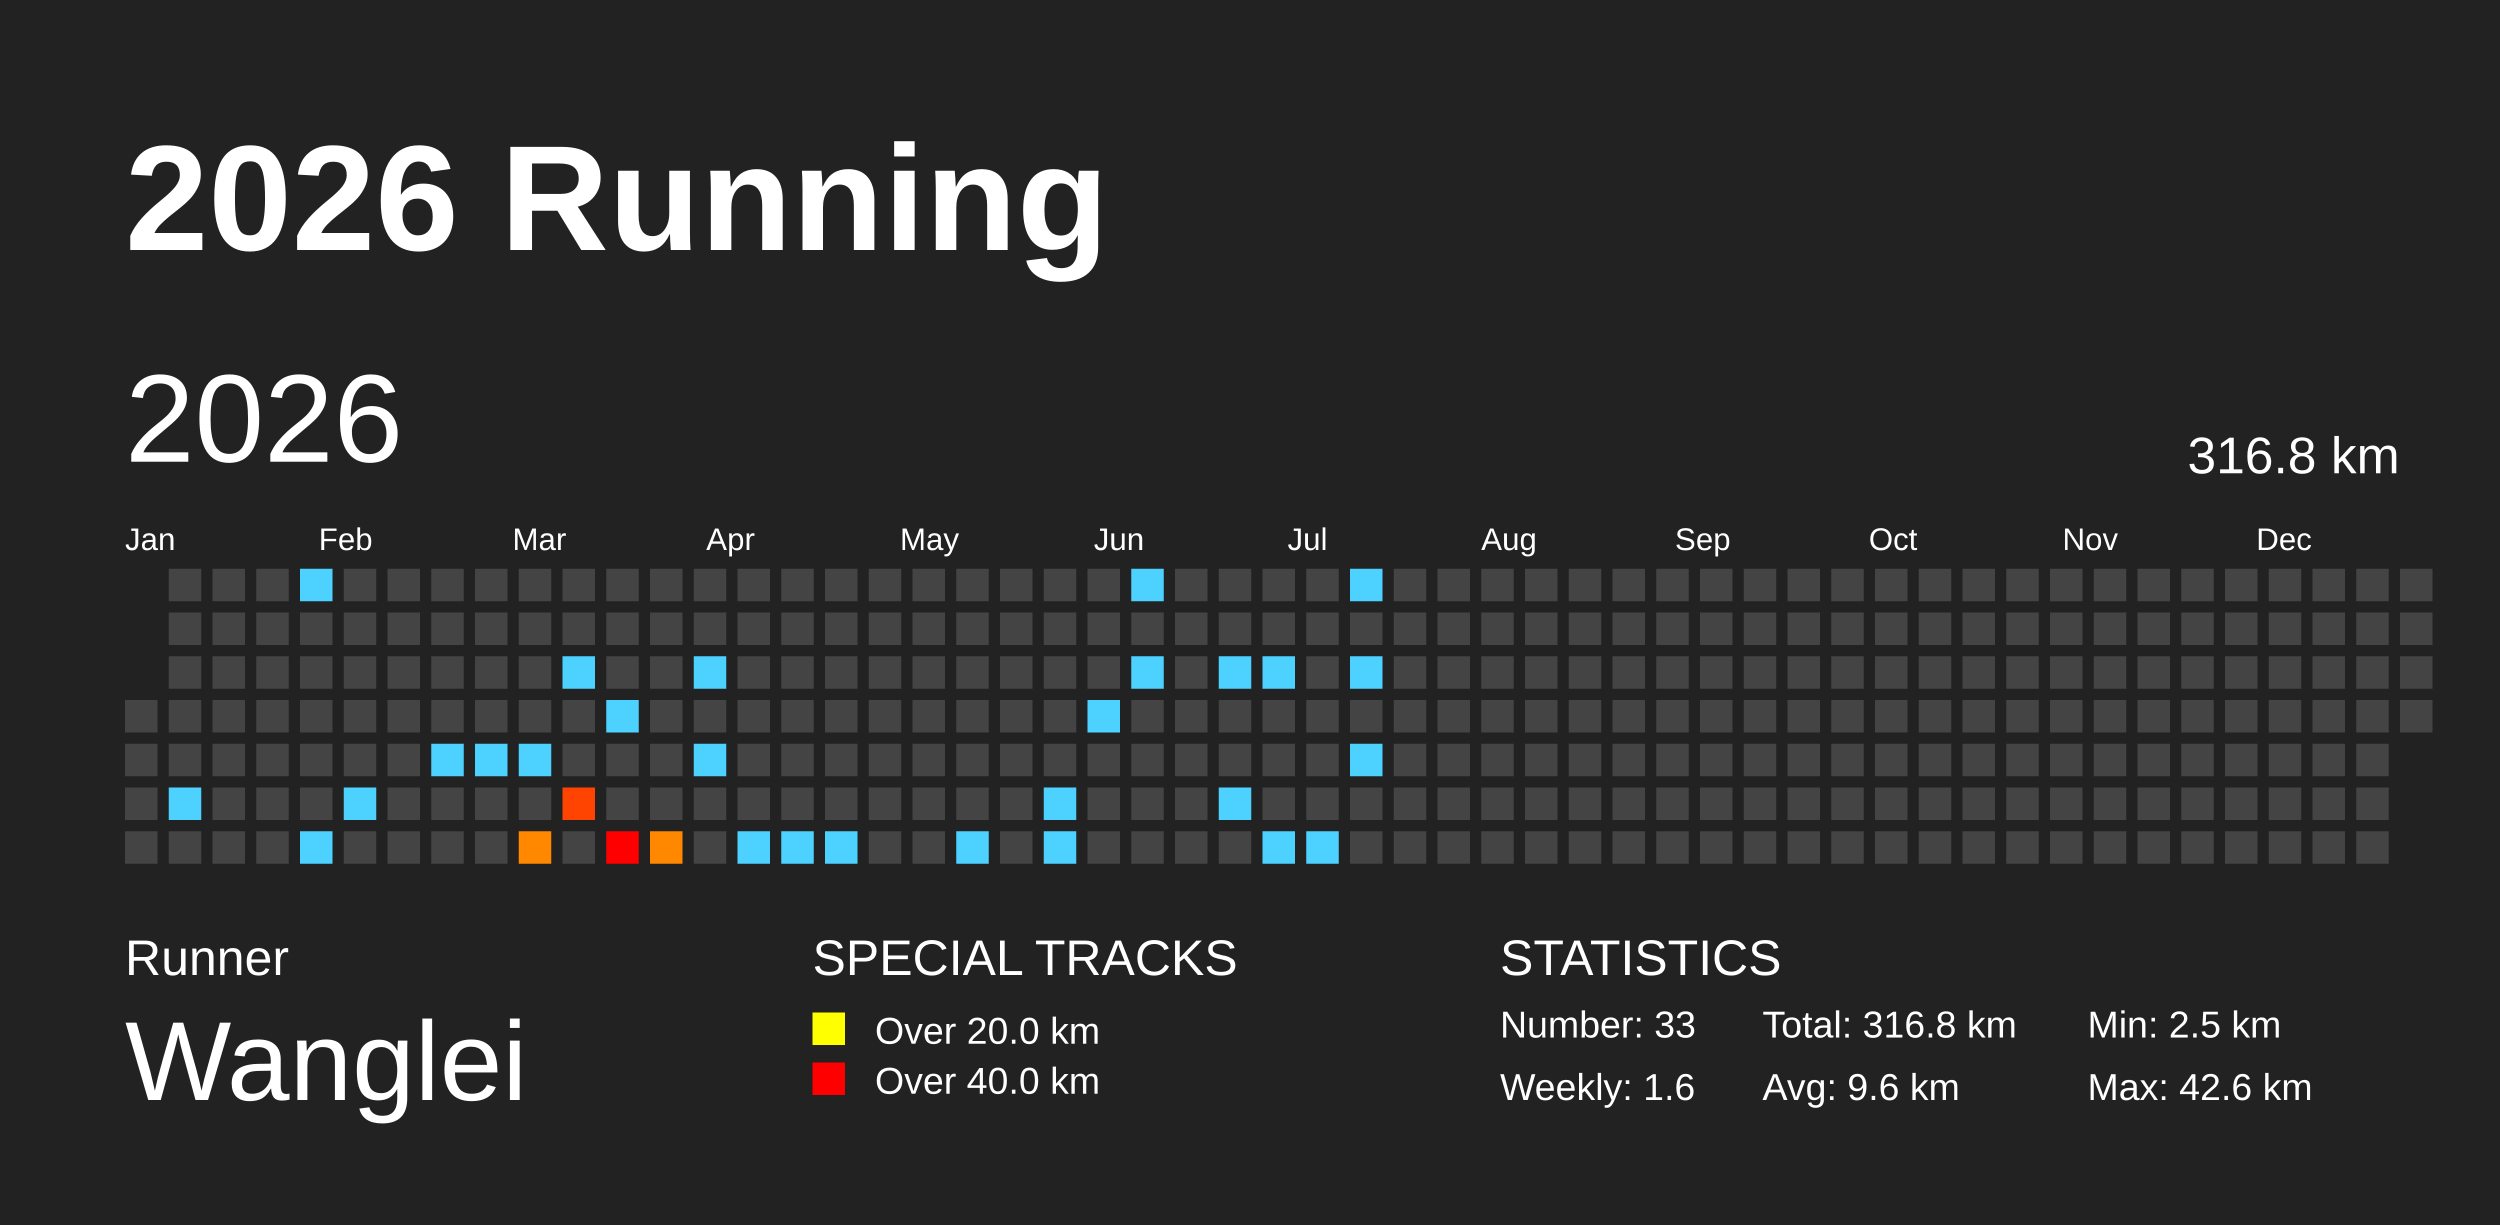
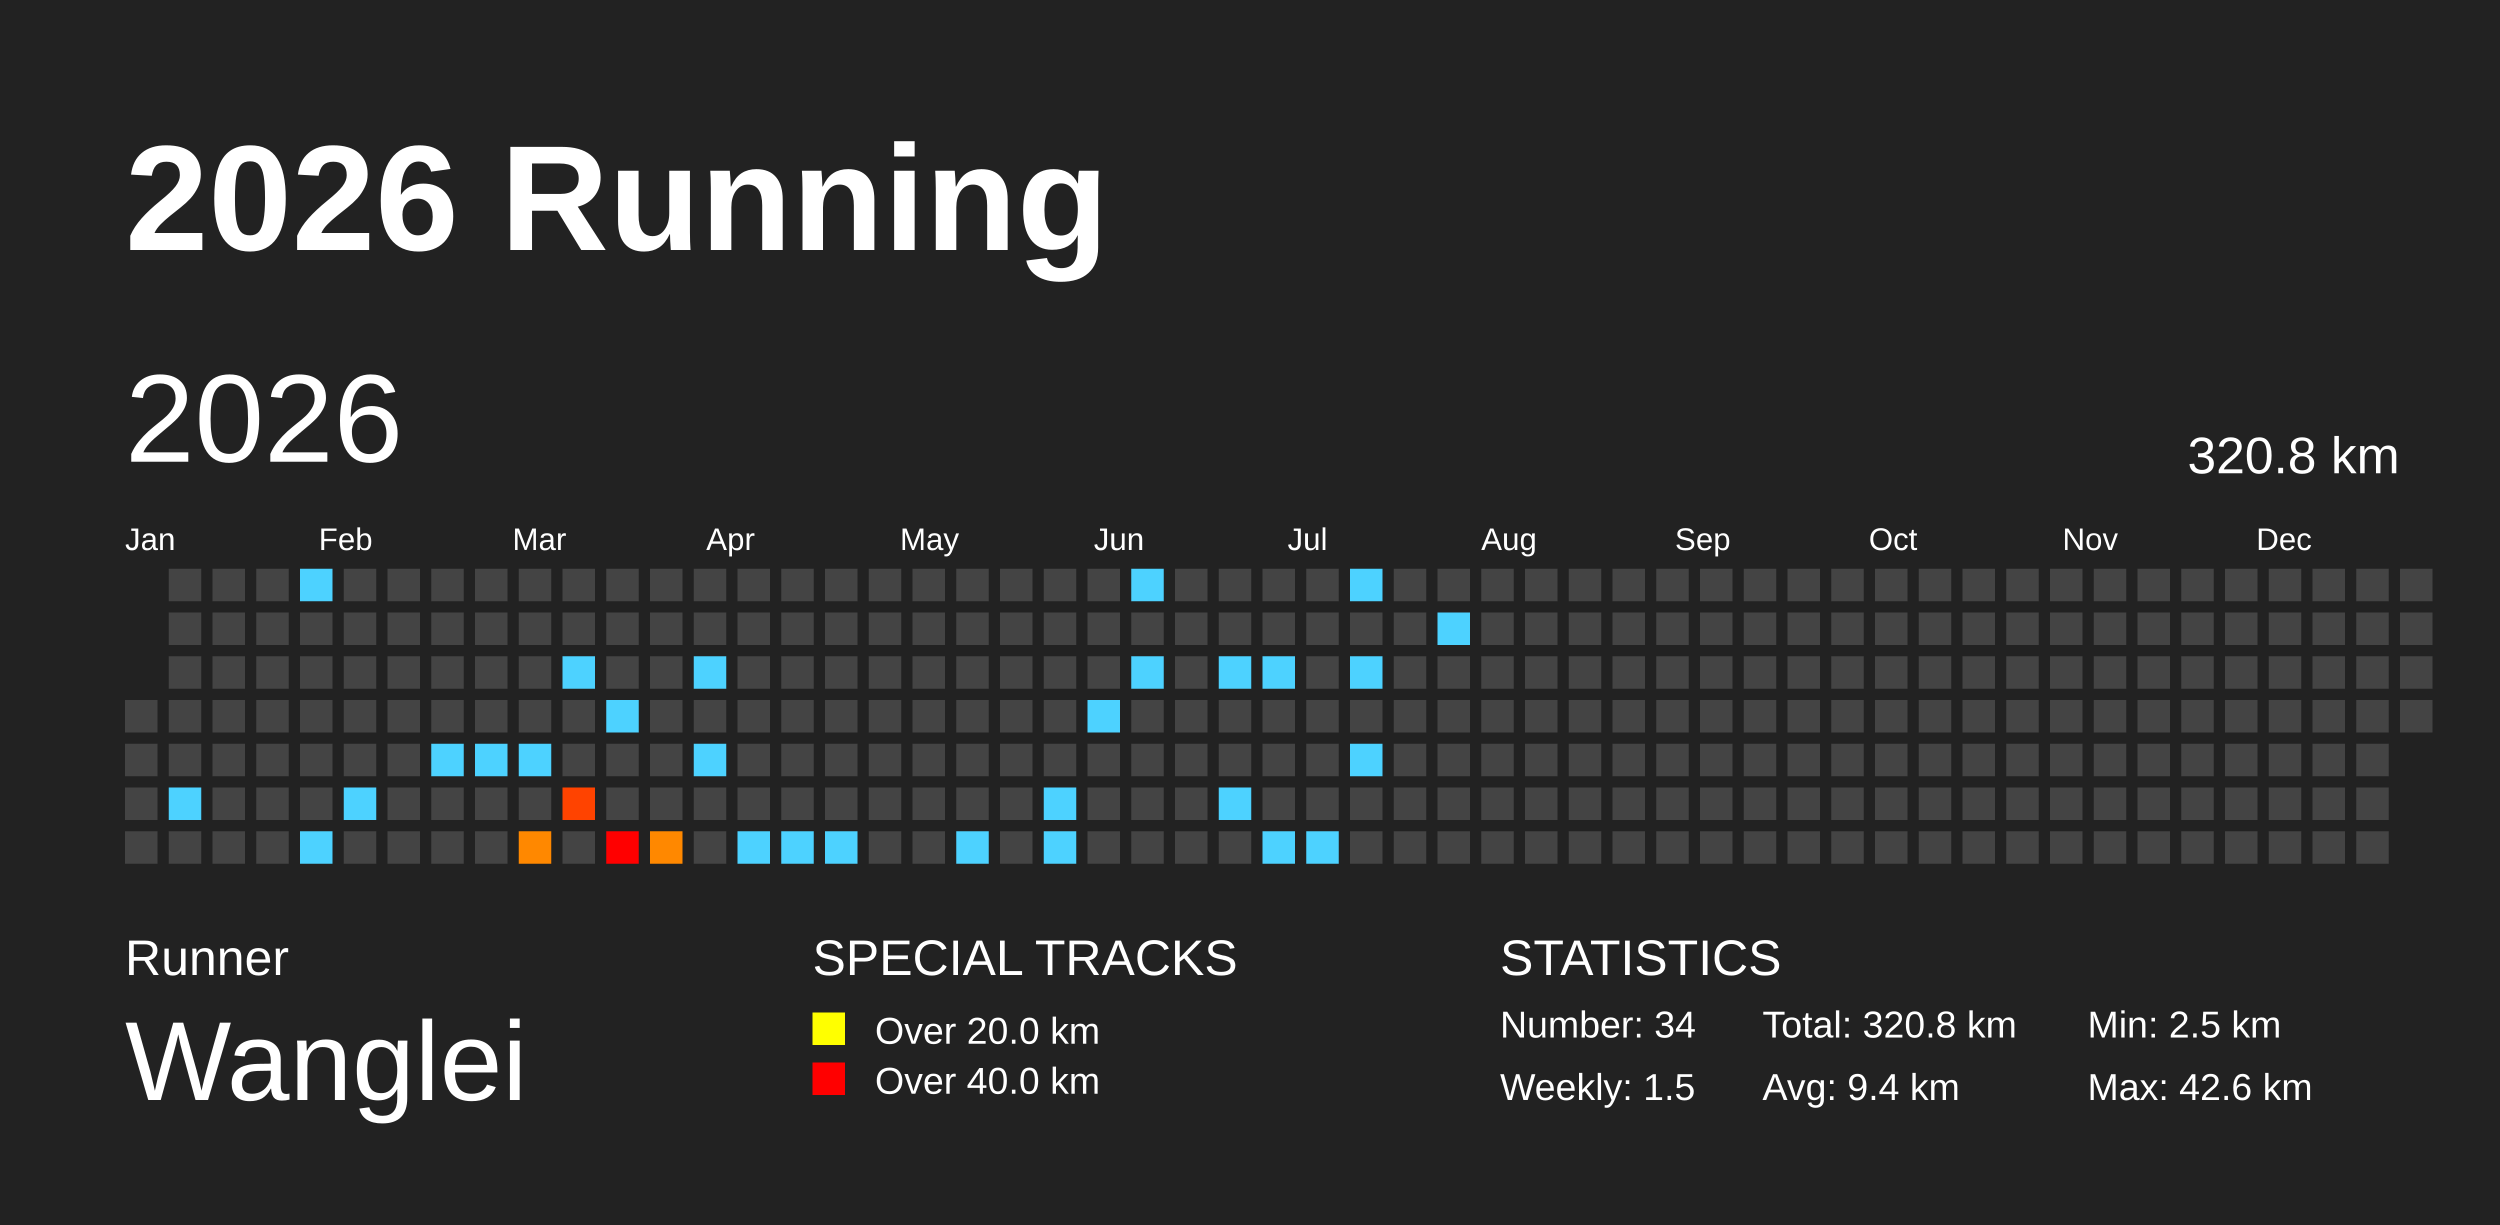
<svg xmlns="http://www.w3.org/2000/svg" baseProfile="full" height="98mm" version="1.1" viewBox="0,0,200,98" width="200mm">
  <defs />
  <rect fill="#222222" height="98" width="200" x="0" y="0" />
  <text fill="#FFFFFF" style="font-size:12px; font-family:Arial; font-weight:bold;" x="10" y="20">2026 Running</text>
  <text fill="#FFFFFF" style="font-size:4px; font-family:Arial" x="10" y="78">Runner</text>
  <text fill="#FFFFFF" style="font-size:9px; font-family:Arial" x="10" y="88">Wanglei</text>
  <text fill="#FFFFFF" style="font-size:4px; font-family:Arial" x="65" y="78">SPECIAL TRACKS</text>
  <rect fill="yellow" height="2.6" width="2.6" x="65" y="81" />
  <text fill="#FFFFFF" style="font-size:3px; font-family:Arial" x="70" y="83.5">Over 20.0 km</text>
  <rect fill="red" height="2.6" width="2.6" x="65" y="85" />
  <text fill="#FFFFFF" style="font-size:3px; font-family:Arial" x="70" y="87.5">Over 40.0 km</text>
  <text fill="#FFFFFF" style="font-size:4px; font-family:Arial" x="120" y="78">STATISTICS</text>
-   <text fill="#FFFFFF" style="font-size:3px; font-family:Arial" x="120" y="83">Number: 33</text>
-   <text fill="#FFFFFF" style="font-size:3px; font-family:Arial" x="120" y="88">Weekly: 1.6</text>
-   <text fill="#FFFFFF" style="font-size:3px; font-family:Arial" x="141" y="83">Total: 316.8 km</text>
-   <text fill="#FFFFFF" style="font-size:3px; font-family:Arial" x="141" y="88">Avg: 9.6 km</text>
+   <text fill="#FFFFFF" style="font-size:3px; font-family:Arial" x="120" y="83">Number: 34</text>
+   <text fill="#FFFFFF" style="font-size:3px; font-family:Arial" x="120" y="88">Weekly: 1.5</text>
+   <text fill="#FFFFFF" style="font-size:3px; font-family:Arial" x="141" y="83">Total: 320.8 km</text>
+   <text fill="#FFFFFF" style="font-size:3px; font-family:Arial" x="141" y="88">Avg: 9.4 km</text>
  <text fill="#FFFFFF" style="font-size:3px; font-family:Arial" x="167" y="83">Min: 2.5 km</text>
  <text fill="#FFFFFF" style="font-size:3px; font-family:Arial" x="167" y="88">Max: 42.6 km</text>
  <text dominant-baseline="hanging" fill="#FFFFFF" style="font-size:10.0px; font-family:Arial;" x="10" y="30">2026</text>
-   <text dominant-baseline="hanging" fill="#FFFFFF" style="font-size:4.125px; font-family:Arial;" x="175" y="35">316.8 km</text>
+   <text dominant-baseline="hanging" fill="#FFFFFF" style="font-size:4.125px; font-family:Arial;" x="175" y="35">320.8 km</text>
  <text fill="#FFFFFF" style="font-size:2.5px; font-family:Arial" x="10.0" y="44">Jan</text>
  <text fill="#FFFFFF" style="font-size:2.5px; font-family:Arial" x="25.5" y="44">Feb</text>
  <text fill="#FFFFFF" style="font-size:2.5px; font-family:Arial" x="41.0" y="44">Mar</text>
  <text fill="#FFFFFF" style="font-size:2.5px; font-family:Arial" x="56.5" y="44">Apr</text>
  <text fill="#FFFFFF" style="font-size:2.5px; font-family:Arial" x="72.0" y="44">May</text>
  <text fill="#FFFFFF" style="font-size:2.5px; font-family:Arial" x="87.5" y="44">Jun</text>
  <text fill="#FFFFFF" style="font-size:2.5px; font-family:Arial" x="103.0" y="44">Jul</text>
  <text fill="#FFFFFF" style="font-size:2.5px; font-family:Arial" x="118.5" y="44">Aug</text>
  <text fill="#FFFFFF" style="font-size:2.5px; font-family:Arial" x="134.0" y="44">Sep</text>
  <text fill="#FFFFFF" style="font-size:2.5px; font-family:Arial" x="149.5" y="44">Oct</text>
  <text fill="#FFFFFF" style="font-size:2.5px; font-family:Arial" x="165.0" y="44">Nov</text>
  <text fill="#FFFFFF" style="font-size:2.5px; font-family:Arial" x="180.5" y="44">Dec</text>
  <rect fill="#444444" height="2.6" width="2.6" x="10.0" y="56.0" />
  <rect fill="#444444" height="2.6" width="2.6" x="10.0" y="59.5" />
  <rect fill="#444444" height="2.6" width="2.6" x="10.0" y="63.0" />
  <rect fill="#444444" height="2.6" width="2.6" x="10.0" y="66.5" />
  <rect fill="#444444" height="2.6" width="2.6" x="13.5" y="45.5" />
  <rect fill="#444444" height="2.6" width="2.6" x="13.5" y="49.0" />
  <rect fill="#444444" height="2.6" width="2.6" x="13.5" y="52.5" />
  <rect fill="#444444" height="2.6" width="2.6" x="13.5" y="56.0" />
  <rect fill="#444444" height="2.6" width="2.6" x="13.5" y="59.5" />
  <rect fill="#4dd2ff" height="2.6" width="2.6" x="13.5" y="63.0" />
  <rect fill="#444444" height="2.6" width="2.6" x="13.5" y="66.5" />
  <rect fill="#444444" height="2.6" width="2.6" x="17.0" y="45.5" />
  <rect fill="#444444" height="2.6" width="2.6" x="17.0" y="49.0" />
  <rect fill="#444444" height="2.6" width="2.6" x="17.0" y="52.5" />
  <rect fill="#444444" height="2.6" width="2.6" x="17.0" y="56.0" />
  <rect fill="#444444" height="2.6" width="2.6" x="17.0" y="59.5" />
  <rect fill="#444444" height="2.6" width="2.6" x="17.0" y="63.0" />
  <rect fill="#444444" height="2.6" width="2.6" x="17.0" y="66.5" />
  <rect fill="#444444" height="2.6" width="2.6" x="20.5" y="45.5" />
  <rect fill="#444444" height="2.6" width="2.6" x="20.5" y="49.0" />
  <rect fill="#444444" height="2.6" width="2.6" x="20.5" y="52.5" />
  <rect fill="#444444" height="2.6" width="2.6" x="20.5" y="56.0" />
  <rect fill="#444444" height="2.6" width="2.6" x="20.5" y="59.5" />
  <rect fill="#444444" height="2.6" width="2.6" x="20.5" y="63.0" />
  <rect fill="#444444" height="2.6" width="2.6" x="20.5" y="66.5" />
  <rect fill="#4dd2ff" height="2.6" width="2.6" x="24.0" y="45.5" />
  <rect fill="#444444" height="2.6" width="2.6" x="24.0" y="49.0" />
  <rect fill="#444444" height="2.6" width="2.6" x="24.0" y="52.5" />
  <rect fill="#444444" height="2.6" width="2.6" x="24.0" y="56.0" />
  <rect fill="#444444" height="2.6" width="2.6" x="24.0" y="59.5" />
  <rect fill="#444444" height="2.6" width="2.6" x="24.0" y="63.0" />
  <rect fill="#4dd2ff" height="2.6" width="2.6" x="24.0" y="66.5" />
  <rect fill="#444444" height="2.6" width="2.6" x="27.5" y="45.5" />
  <rect fill="#444444" height="2.6" width="2.6" x="27.5" y="49.0" />
  <rect fill="#444444" height="2.6" width="2.6" x="27.5" y="52.5" />
  <rect fill="#444444" height="2.6" width="2.6" x="27.5" y="56.0" />
  <rect fill="#444444" height="2.6" width="2.6" x="27.5" y="59.5" />
  <rect fill="#4dd2ff" height="2.6" width="2.6" x="27.5" y="63.0" />
  <rect fill="#444444" height="2.6" width="2.6" x="27.5" y="66.5" />
  <rect fill="#444444" height="2.6" width="2.6" x="31.0" y="45.5" />
  <rect fill="#444444" height="2.6" width="2.6" x="31.0" y="49.0" />
  <rect fill="#444444" height="2.6" width="2.6" x="31.0" y="52.5" />
  <rect fill="#444444" height="2.6" width="2.6" x="31.0" y="56.0" />
  <rect fill="#444444" height="2.6" width="2.6" x="31.0" y="59.5" />
  <rect fill="#444444" height="2.6" width="2.6" x="31.0" y="63.0" />
  <rect fill="#444444" height="2.6" width="2.6" x="31.0" y="66.5" />
  <rect fill="#444444" height="2.6" width="2.6" x="34.5" y="45.5" />
  <rect fill="#444444" height="2.6" width="2.6" x="34.5" y="49.0" />
  <rect fill="#444444" height="2.6" width="2.6" x="34.5" y="52.5" />
  <rect fill="#444444" height="2.6" width="2.6" x="34.5" y="56.0" />
  <rect fill="#4dd2ff" height="2.6" width="2.6" x="34.5" y="59.5" />
  <rect fill="#444444" height="2.6" width="2.6" x="34.5" y="63.0" />
  <rect fill="#444444" height="2.6" width="2.6" x="34.5" y="66.5" />
  <rect fill="#444444" height="2.6" width="2.6" x="38.0" y="45.5" />
  <rect fill="#444444" height="2.6" width="2.6" x="38.0" y="49.0" />
  <rect fill="#444444" height="2.6" width="2.6" x="38.0" y="52.5" />
  <rect fill="#444444" height="2.6" width="2.6" x="38.0" y="56.0" />
  <rect fill="#4dd2ff" height="2.6" width="2.6" x="38.0" y="59.5" />
  <rect fill="#444444" height="2.6" width="2.6" x="38.0" y="63.0" />
  <rect fill="#444444" height="2.6" width="2.6" x="38.0" y="66.5" />
  <rect fill="#444444" height="2.6" width="2.6" x="41.5" y="45.5" />
  <rect fill="#444444" height="2.6" width="2.6" x="41.5" y="49.0" />
  <rect fill="#444444" height="2.6" width="2.6" x="41.5" y="52.5" />
  <rect fill="#444444" height="2.6" width="2.6" x="41.5" y="56.0" />
  <rect fill="#4dd2ff" height="2.6" width="2.6" x="41.5" y="59.5" />
  <rect fill="#444444" height="2.6" width="2.6" x="41.5" y="63.0" />
  <rect fill="#ff8800" height="2.6" width="2.6" x="41.5" y="66.5" />
  <rect fill="#444444" height="2.6" width="2.6" x="45.0" y="45.5" />
  <rect fill="#444444" height="2.6" width="2.6" x="45.0" y="49.0" />
  <rect fill="#4dd2ff" height="2.6" width="2.6" x="45.0" y="52.5" />
  <rect fill="#444444" height="2.6" width="2.6" x="45.0" y="56.0" />
  <rect fill="#444444" height="2.6" width="2.6" x="45.0" y="59.5" />
  <rect fill="#ff4300" height="2.6" width="2.6" x="45.0" y="63.0" />
  <rect fill="#444444" height="2.6" width="2.6" x="45.0" y="66.5" />
  <rect fill="#444444" height="2.6" width="2.6" x="48.5" y="45.5" />
  <rect fill="#444444" height="2.6" width="2.6" x="48.5" y="49.0" />
  <rect fill="#444444" height="2.6" width="2.6" x="48.5" y="52.5" />
  <rect fill="#4dd2ff" height="2.6" width="2.6" x="48.5" y="56.0" />
  <rect fill="#444444" height="2.6" width="2.6" x="48.5" y="59.5" />
  <rect fill="#444444" height="2.6" width="2.6" x="48.5" y="63.0" />
  <rect fill="red" height="2.6" width="2.6" x="48.5" y="66.5" />
  <rect fill="#444444" height="2.6" width="2.6" x="52.0" y="45.5" />
  <rect fill="#444444" height="2.6" width="2.6" x="52.0" y="49.0" />
  <rect fill="#444444" height="2.6" width="2.6" x="52.0" y="52.5" />
  <rect fill="#444444" height="2.6" width="2.6" x="52.0" y="56.0" />
  <rect fill="#444444" height="2.6" width="2.6" x="52.0" y="59.5" />
  <rect fill="#444444" height="2.6" width="2.6" x="52.0" y="63.0" />
  <rect fill="#ff8800" height="2.6" width="2.6" x="52.0" y="66.5" />
  <rect fill="#444444" height="2.6" width="2.6" x="55.5" y="45.5" />
  <rect fill="#444444" height="2.6" width="2.6" x="55.5" y="49.0" />
  <rect fill="#4dd2ff" height="2.6" width="2.6" x="55.5" y="52.5" />
  <rect fill="#444444" height="2.6" width="2.6" x="55.5" y="56.0" />
  <rect fill="#4dd2ff" height="2.6" width="2.6" x="55.5" y="59.5" />
  <rect fill="#444444" height="2.6" width="2.6" x="55.5" y="63.0" />
  <rect fill="#444444" height="2.6" width="2.6" x="55.5" y="66.5" />
  <rect fill="#444444" height="2.6" width="2.6" x="59.0" y="45.5" />
  <rect fill="#444444" height="2.6" width="2.6" x="59.0" y="49.0" />
  <rect fill="#444444" height="2.6" width="2.6" x="59.0" y="52.5" />
  <rect fill="#444444" height="2.6" width="2.6" x="59.0" y="56.0" />
  <rect fill="#444444" height="2.6" width="2.6" x="59.0" y="59.5" />
  <rect fill="#444444" height="2.6" width="2.6" x="59.0" y="63.0" />
  <rect fill="#4dd2ff" height="2.6" width="2.6" x="59.0" y="66.5" />
  <rect fill="#444444" height="2.6" width="2.6" x="62.5" y="45.5" />
  <rect fill="#444444" height="2.6" width="2.6" x="62.5" y="49.0" />
  <rect fill="#444444" height="2.6" width="2.6" x="62.5" y="52.5" />
  <rect fill="#444444" height="2.6" width="2.6" x="62.5" y="56.0" />
  <rect fill="#444444" height="2.6" width="2.6" x="62.5" y="59.5" />
  <rect fill="#444444" height="2.6" width="2.6" x="62.5" y="63.0" />
  <rect fill="#4dd2ff" height="2.6" width="2.6" x="62.5" y="66.5" />
  <rect fill="#444444" height="2.6" width="2.6" x="66.0" y="45.5" />
  <rect fill="#444444" height="2.6" width="2.6" x="66.0" y="49.0" />
  <rect fill="#444444" height="2.6" width="2.6" x="66.0" y="52.5" />
  <rect fill="#444444" height="2.6" width="2.6" x="66.0" y="56.0" />
  <rect fill="#444444" height="2.6" width="2.6" x="66.0" y="59.5" />
  <rect fill="#444444" height="2.6" width="2.6" x="66.0" y="63.0" />
  <rect fill="#4dd2ff" height="2.6" width="2.6" x="66.0" y="66.5" />
  <rect fill="#444444" height="2.6" width="2.6" x="69.5" y="45.5" />
  <rect fill="#444444" height="2.6" width="2.6" x="69.5" y="49.0" />
  <rect fill="#444444" height="2.6" width="2.6" x="69.5" y="52.5" />
  <rect fill="#444444" height="2.6" width="2.6" x="69.5" y="56.0" />
  <rect fill="#444444" height="2.6" width="2.6" x="69.5" y="59.5" />
  <rect fill="#444444" height="2.6" width="2.6" x="69.5" y="63.0" />
  <rect fill="#444444" height="2.6" width="2.6" x="69.5" y="66.5" />
  <rect fill="#444444" height="2.6" width="2.6" x="73.0" y="45.5" />
  <rect fill="#444444" height="2.6" width="2.6" x="73.0" y="49.0" />
  <rect fill="#444444" height="2.6" width="2.6" x="73.0" y="52.5" />
  <rect fill="#444444" height="2.6" width="2.6" x="73.0" y="56.0" />
  <rect fill="#444444" height="2.6" width="2.6" x="73.0" y="59.5" />
  <rect fill="#444444" height="2.6" width="2.6" x="73.0" y="63.0" />
  <rect fill="#444444" height="2.6" width="2.6" x="73.0" y="66.5" />
  <rect fill="#444444" height="2.6" width="2.6" x="76.5" y="45.5" />
  <rect fill="#444444" height="2.6" width="2.6" x="76.5" y="49.0" />
  <rect fill="#444444" height="2.6" width="2.6" x="76.5" y="52.5" />
  <rect fill="#444444" height="2.6" width="2.6" x="76.5" y="56.0" />
  <rect fill="#444444" height="2.6" width="2.6" x="76.5" y="59.5" />
  <rect fill="#444444" height="2.6" width="2.6" x="76.5" y="63.0" />
  <rect fill="#4dd2ff" height="2.6" width="2.6" x="76.5" y="66.5" />
  <rect fill="#444444" height="2.6" width="2.6" x="80.0" y="45.5" />
  <rect fill="#444444" height="2.6" width="2.6" x="80.0" y="49.0" />
  <rect fill="#444444" height="2.6" width="2.6" x="80.0" y="52.5" />
  <rect fill="#444444" height="2.6" width="2.6" x="80.0" y="56.0" />
  <rect fill="#444444" height="2.6" width="2.6" x="80.0" y="59.5" />
  <rect fill="#444444" height="2.6" width="2.6" x="80.0" y="63.0" />
  <rect fill="#444444" height="2.6" width="2.6" x="80.0" y="66.5" />
  <rect fill="#444444" height="2.6" width="2.6" x="83.5" y="45.5" />
  <rect fill="#444444" height="2.6" width="2.6" x="83.5" y="49.0" />
  <rect fill="#444444" height="2.6" width="2.6" x="83.5" y="52.5" />
  <rect fill="#444444" height="2.6" width="2.6" x="83.5" y="56.0" />
  <rect fill="#444444" height="2.6" width="2.6" x="83.5" y="59.5" />
  <rect fill="#4dd2ff" height="2.6" width="2.6" x="83.5" y="63.0" />
  <rect fill="#4dd2ff" height="2.6" width="2.6" x="83.5" y="66.5" />
  <rect fill="#444444" height="2.6" width="2.6" x="87.0" y="45.5" />
  <rect fill="#444444" height="2.6" width="2.6" x="87.0" y="49.0" />
  <rect fill="#444444" height="2.6" width="2.6" x="87.0" y="52.5" />
  <rect fill="#4dd2ff" height="2.6" width="2.6" x="87.0" y="56.0" />
  <rect fill="#444444" height="2.6" width="2.6" x="87.0" y="59.5" />
  <rect fill="#444444" height="2.6" width="2.6" x="87.0" y="63.0" />
  <rect fill="#444444" height="2.6" width="2.6" x="87.0" y="66.5" />
  <rect fill="#4dd2ff" height="2.6" width="2.6" x="90.5" y="45.5" />
  <rect fill="#444444" height="2.6" width="2.6" x="90.5" y="49.0" />
  <rect fill="#4dd2ff" height="2.6" width="2.6" x="90.5" y="52.5" />
  <rect fill="#444444" height="2.6" width="2.6" x="90.5" y="56.0" />
  <rect fill="#444444" height="2.6" width="2.6" x="90.5" y="59.5" />
  <rect fill="#444444" height="2.6" width="2.6" x="90.5" y="63.0" />
  <rect fill="#444444" height="2.6" width="2.6" x="90.5" y="66.5" />
  <rect fill="#444444" height="2.6" width="2.6" x="94.0" y="45.5" />
  <rect fill="#444444" height="2.6" width="2.6" x="94.0" y="49.0" />
  <rect fill="#444444" height="2.6" width="2.6" x="94.0" y="52.5" />
  <rect fill="#444444" height="2.6" width="2.6" x="94.0" y="56.0" />
  <rect fill="#444444" height="2.6" width="2.6" x="94.0" y="59.5" />
  <rect fill="#444444" height="2.6" width="2.6" x="94.0" y="63.0" />
  <rect fill="#444444" height="2.6" width="2.6" x="94.0" y="66.5" />
  <rect fill="#444444" height="2.6" width="2.6" x="97.5" y="45.5" />
  <rect fill="#444444" height="2.6" width="2.6" x="97.5" y="49.0" />
  <rect fill="#4dd2ff" height="2.6" width="2.6" x="97.5" y="52.5" />
  <rect fill="#444444" height="2.6" width="2.6" x="97.5" y="56.0" />
  <rect fill="#444444" height="2.6" width="2.6" x="97.5" y="59.5" />
  <rect fill="#4dd2ff" height="2.6" width="2.6" x="97.5" y="63.0" />
  <rect fill="#444444" height="2.6" width="2.6" x="97.5" y="66.5" />
  <rect fill="#444444" height="2.6" width="2.6" x="101.0" y="45.5" />
  <rect fill="#444444" height="2.6" width="2.6" x="101.0" y="49.0" />
  <rect fill="#4dd2ff" height="2.6" width="2.6" x="101.0" y="52.5" />
  <rect fill="#444444" height="2.6" width="2.6" x="101.0" y="56.0" />
  <rect fill="#444444" height="2.6" width="2.6" x="101.0" y="59.5" />
  <rect fill="#444444" height="2.6" width="2.6" x="101.0" y="63.0" />
  <rect fill="#4dd2ff" height="2.6" width="2.6" x="101.0" y="66.5" />
  <rect fill="#444444" height="2.6" width="2.6" x="104.5" y="45.5" />
  <rect fill="#444444" height="2.6" width="2.6" x="104.5" y="49.0" />
  <rect fill="#444444" height="2.6" width="2.6" x="104.5" y="52.5" />
  <rect fill="#444444" height="2.6" width="2.6" x="104.5" y="56.0" />
  <rect fill="#444444" height="2.6" width="2.6" x="104.5" y="59.5" />
  <rect fill="#444444" height="2.6" width="2.6" x="104.5" y="63.0" />
  <rect fill="#4dd2ff" height="2.6" width="2.6" x="104.5" y="66.5" />
  <rect fill="#4dd2ff" height="2.6" width="2.6" x="108.0" y="45.5" />
  <rect fill="#444444" height="2.6" width="2.6" x="108.0" y="49.0" />
  <rect fill="#4dd2ff" height="2.6" width="2.6" x="108.0" y="52.5" />
  <rect fill="#444444" height="2.6" width="2.6" x="108.0" y="56.0" />
  <rect fill="#4dd2ff" height="2.6" width="2.6" x="108.0" y="59.5" />
  <rect fill="#444444" height="2.6" width="2.6" x="108.0" y="63.0" />
  <rect fill="#444444" height="2.6" width="2.6" x="108.0" y="66.5" />
  <rect fill="#444444" height="2.6" width="2.6" x="111.5" y="45.5" />
  <rect fill="#444444" height="2.6" width="2.6" x="111.5" y="49.0" />
  <rect fill="#444444" height="2.6" width="2.6" x="111.5" y="52.5" />
  <rect fill="#444444" height="2.6" width="2.6" x="111.5" y="56.0" />
  <rect fill="#444444" height="2.6" width="2.6" x="111.5" y="59.5" />
  <rect fill="#444444" height="2.6" width="2.6" x="111.5" y="63.0" />
  <rect fill="#444444" height="2.6" width="2.6" x="111.5" y="66.5" />
  <rect fill="#444444" height="2.6" width="2.6" x="115.0" y="45.5" />
-   <rect fill="#444444" height="2.6" width="2.6" x="115.0" y="49.0" />
+   <rect fill="#4dd2ff" height="2.6" width="2.6" x="115.0" y="49.0" />
  <rect fill="#444444" height="2.6" width="2.6" x="115.0" y="52.5" />
  <rect fill="#444444" height="2.6" width="2.6" x="115.0" y="56.0" />
  <rect fill="#444444" height="2.6" width="2.6" x="115.0" y="59.5" />
  <rect fill="#444444" height="2.6" width="2.6" x="115.0" y="63.0" />
  <rect fill="#444444" height="2.6" width="2.6" x="115.0" y="66.5" />
  <rect fill="#444444" height="2.6" width="2.6" x="118.5" y="45.5" />
  <rect fill="#444444" height="2.6" width="2.6" x="118.5" y="49.0" />
  <rect fill="#444444" height="2.6" width="2.6" x="118.5" y="52.5" />
  <rect fill="#444444" height="2.6" width="2.6" x="118.5" y="56.0" />
  <rect fill="#444444" height="2.6" width="2.6" x="118.5" y="59.5" />
  <rect fill="#444444" height="2.6" width="2.6" x="118.5" y="63.0" />
  <rect fill="#444444" height="2.6" width="2.6" x="118.5" y="66.5" />
  <rect fill="#444444" height="2.6" width="2.6" x="122.0" y="45.5" />
  <rect fill="#444444" height="2.6" width="2.6" x="122.0" y="49.0" />
  <rect fill="#444444" height="2.6" width="2.6" x="122.0" y="52.5" />
  <rect fill="#444444" height="2.6" width="2.6" x="122.0" y="56.0" />
  <rect fill="#444444" height="2.6" width="2.6" x="122.0" y="59.5" />
  <rect fill="#444444" height="2.6" width="2.6" x="122.0" y="63.0" />
  <rect fill="#444444" height="2.6" width="2.6" x="122.0" y="66.5" />
  <rect fill="#444444" height="2.6" width="2.6" x="125.5" y="45.5" />
  <rect fill="#444444" height="2.6" width="2.6" x="125.5" y="49.0" />
  <rect fill="#444444" height="2.6" width="2.6" x="125.5" y="52.5" />
  <rect fill="#444444" height="2.6" width="2.6" x="125.5" y="56.0" />
  <rect fill="#444444" height="2.6" width="2.6" x="125.5" y="59.5" />
  <rect fill="#444444" height="2.6" width="2.6" x="125.5" y="63.0" />
  <rect fill="#444444" height="2.6" width="2.6" x="125.5" y="66.5" />
  <rect fill="#444444" height="2.6" width="2.6" x="129.0" y="45.5" />
  <rect fill="#444444" height="2.6" width="2.6" x="129.0" y="49.0" />
  <rect fill="#444444" height="2.6" width="2.6" x="129.0" y="52.5" />
  <rect fill="#444444" height="2.6" width="2.6" x="129.0" y="56.0" />
  <rect fill="#444444" height="2.6" width="2.6" x="129.0" y="59.5" />
  <rect fill="#444444" height="2.6" width="2.6" x="129.0" y="63.0" />
  <rect fill="#444444" height="2.6" width="2.6" x="129.0" y="66.5" />
  <rect fill="#444444" height="2.6" width="2.6" x="132.5" y="45.5" />
  <rect fill="#444444" height="2.6" width="2.6" x="132.5" y="49.0" />
  <rect fill="#444444" height="2.6" width="2.6" x="132.5" y="52.5" />
  <rect fill="#444444" height="2.6" width="2.6" x="132.5" y="56.0" />
  <rect fill="#444444" height="2.6" width="2.6" x="132.5" y="59.5" />
  <rect fill="#444444" height="2.6" width="2.6" x="132.5" y="63.0" />
  <rect fill="#444444" height="2.6" width="2.6" x="132.5" y="66.5" />
  <rect fill="#444444" height="2.6" width="2.6" x="136.0" y="45.5" />
  <rect fill="#444444" height="2.6" width="2.6" x="136.0" y="49.0" />
  <rect fill="#444444" height="2.6" width="2.6" x="136.0" y="52.5" />
  <rect fill="#444444" height="2.6" width="2.6" x="136.0" y="56.0" />
  <rect fill="#444444" height="2.6" width="2.6" x="136.0" y="59.5" />
  <rect fill="#444444" height="2.6" width="2.6" x="136.0" y="63.0" />
  <rect fill="#444444" height="2.6" width="2.6" x="136.0" y="66.5" />
  <rect fill="#444444" height="2.6" width="2.6" x="139.5" y="45.5" />
  <rect fill="#444444" height="2.6" width="2.6" x="139.5" y="49.0" />
  <rect fill="#444444" height="2.6" width="2.6" x="139.5" y="52.5" />
  <rect fill="#444444" height="2.6" width="2.6" x="139.5" y="56.0" />
  <rect fill="#444444" height="2.6" width="2.6" x="139.5" y="59.5" />
  <rect fill="#444444" height="2.6" width="2.6" x="139.5" y="63.0" />
  <rect fill="#444444" height="2.6" width="2.6" x="139.5" y="66.5" />
  <rect fill="#444444" height="2.6" width="2.6" x="143.0" y="45.5" />
  <rect fill="#444444" height="2.6" width="2.6" x="143.0" y="49.0" />
  <rect fill="#444444" height="2.6" width="2.6" x="143.0" y="52.5" />
  <rect fill="#444444" height="2.6" width="2.6" x="143.0" y="56.0" />
  <rect fill="#444444" height="2.6" width="2.6" x="143.0" y="59.5" />
  <rect fill="#444444" height="2.6" width="2.6" x="143.0" y="63.0" />
  <rect fill="#444444" height="2.6" width="2.6" x="143.0" y="66.5" />
  <rect fill="#444444" height="2.6" width="2.6" x="146.5" y="45.5" />
  <rect fill="#444444" height="2.6" width="2.6" x="146.5" y="49.0" />
  <rect fill="#444444" height="2.6" width="2.6" x="146.5" y="52.5" />
  <rect fill="#444444" height="2.6" width="2.6" x="146.5" y="56.0" />
  <rect fill="#444444" height="2.6" width="2.6" x="146.5" y="59.5" />
  <rect fill="#444444" height="2.6" width="2.6" x="146.5" y="63.0" />
  <rect fill="#444444" height="2.6" width="2.6" x="146.5" y="66.5" />
  <rect fill="#444444" height="2.6" width="2.6" x="150.0" y="45.5" />
  <rect fill="#444444" height="2.6" width="2.6" x="150.0" y="49.0" />
  <rect fill="#444444" height="2.6" width="2.6" x="150.0" y="52.5" />
  <rect fill="#444444" height="2.6" width="2.6" x="150.0" y="56.0" />
  <rect fill="#444444" height="2.6" width="2.6" x="150.0" y="59.5" />
  <rect fill="#444444" height="2.6" width="2.6" x="150.0" y="63.0" />
  <rect fill="#444444" height="2.6" width="2.6" x="150.0" y="66.5" />
  <rect fill="#444444" height="2.6" width="2.6" x="153.5" y="45.5" />
  <rect fill="#444444" height="2.6" width="2.6" x="153.5" y="49.0" />
  <rect fill="#444444" height="2.6" width="2.6" x="153.5" y="52.5" />
  <rect fill="#444444" height="2.6" width="2.6" x="153.5" y="56.0" />
  <rect fill="#444444" height="2.6" width="2.6" x="153.5" y="59.5" />
  <rect fill="#444444" height="2.6" width="2.6" x="153.5" y="63.0" />
  <rect fill="#444444" height="2.6" width="2.6" x="153.5" y="66.5" />
  <rect fill="#444444" height="2.6" width="2.6" x="157.0" y="45.5" />
  <rect fill="#444444" height="2.6" width="2.6" x="157.0" y="49.0" />
  <rect fill="#444444" height="2.6" width="2.6" x="157.0" y="52.5" />
  <rect fill="#444444" height="2.6" width="2.6" x="157.0" y="56.0" />
  <rect fill="#444444" height="2.6" width="2.6" x="157.0" y="59.5" />
  <rect fill="#444444" height="2.6" width="2.6" x="157.0" y="63.0" />
  <rect fill="#444444" height="2.6" width="2.6" x="157.0" y="66.5" />
  <rect fill="#444444" height="2.6" width="2.6" x="160.5" y="45.5" />
  <rect fill="#444444" height="2.6" width="2.6" x="160.5" y="49.0" />
  <rect fill="#444444" height="2.6" width="2.6" x="160.5" y="52.5" />
  <rect fill="#444444" height="2.6" width="2.6" x="160.5" y="56.0" />
  <rect fill="#444444" height="2.6" width="2.6" x="160.5" y="59.5" />
  <rect fill="#444444" height="2.6" width="2.6" x="160.5" y="63.0" />
  <rect fill="#444444" height="2.6" width="2.6" x="160.5" y="66.5" />
  <rect fill="#444444" height="2.6" width="2.6" x="164.0" y="45.5" />
  <rect fill="#444444" height="2.6" width="2.6" x="164.0" y="49.0" />
  <rect fill="#444444" height="2.6" width="2.6" x="164.0" y="52.5" />
  <rect fill="#444444" height="2.6" width="2.6" x="164.0" y="56.0" />
  <rect fill="#444444" height="2.6" width="2.6" x="164.0" y="59.5" />
  <rect fill="#444444" height="2.6" width="2.6" x="164.0" y="63.0" />
  <rect fill="#444444" height="2.6" width="2.6" x="164.0" y="66.5" />
  <rect fill="#444444" height="2.6" width="2.6" x="167.5" y="45.5" />
  <rect fill="#444444" height="2.6" width="2.6" x="167.5" y="49.0" />
  <rect fill="#444444" height="2.6" width="2.6" x="167.5" y="52.5" />
  <rect fill="#444444" height="2.6" width="2.6" x="167.5" y="56.0" />
  <rect fill="#444444" height="2.6" width="2.6" x="167.5" y="59.5" />
  <rect fill="#444444" height="2.6" width="2.6" x="167.5" y="63.0" />
  <rect fill="#444444" height="2.6" width="2.6" x="167.5" y="66.5" />
  <rect fill="#444444" height="2.6" width="2.6" x="171.0" y="45.5" />
  <rect fill="#444444" height="2.6" width="2.6" x="171.0" y="49.0" />
  <rect fill="#444444" height="2.6" width="2.6" x="171.0" y="52.5" />
  <rect fill="#444444" height="2.6" width="2.6" x="171.0" y="56.0" />
  <rect fill="#444444" height="2.6" width="2.6" x="171.0" y="59.5" />
  <rect fill="#444444" height="2.6" width="2.6" x="171.0" y="63.0" />
  <rect fill="#444444" height="2.6" width="2.6" x="171.0" y="66.5" />
  <rect fill="#444444" height="2.6" width="2.6" x="174.5" y="45.5" />
  <rect fill="#444444" height="2.6" width="2.6" x="174.5" y="49.0" />
  <rect fill="#444444" height="2.6" width="2.6" x="174.5" y="52.5" />
  <rect fill="#444444" height="2.6" width="2.6" x="174.5" y="56.0" />
  <rect fill="#444444" height="2.6" width="2.6" x="174.5" y="59.5" />
  <rect fill="#444444" height="2.6" width="2.6" x="174.5" y="63.0" />
  <rect fill="#444444" height="2.6" width="2.6" x="174.5" y="66.5" />
  <rect fill="#444444" height="2.6" width="2.6" x="178.0" y="45.5" />
  <rect fill="#444444" height="2.6" width="2.6" x="178.0" y="49.0" />
  <rect fill="#444444" height="2.6" width="2.6" x="178.0" y="52.5" />
  <rect fill="#444444" height="2.6" width="2.6" x="178.0" y="56.0" />
  <rect fill="#444444" height="2.6" width="2.6" x="178.0" y="59.5" />
  <rect fill="#444444" height="2.6" width="2.6" x="178.0" y="63.0" />
  <rect fill="#444444" height="2.6" width="2.6" x="178.0" y="66.5" />
  <rect fill="#444444" height="2.6" width="2.6" x="181.5" y="45.5" />
  <rect fill="#444444" height="2.6" width="2.6" x="181.5" y="49.0" />
  <rect fill="#444444" height="2.6" width="2.6" x="181.5" y="52.5" />
  <rect fill="#444444" height="2.6" width="2.6" x="181.5" y="56.0" />
  <rect fill="#444444" height="2.6" width="2.6" x="181.5" y="59.5" />
  <rect fill="#444444" height="2.6" width="2.6" x="181.5" y="63.0" />
  <rect fill="#444444" height="2.6" width="2.6" x="181.5" y="66.5" />
  <rect fill="#444444" height="2.6" width="2.6" x="185.0" y="45.5" />
  <rect fill="#444444" height="2.6" width="2.6" x="185.0" y="49.0" />
  <rect fill="#444444" height="2.6" width="2.6" x="185.0" y="52.5" />
  <rect fill="#444444" height="2.6" width="2.6" x="185.0" y="56.0" />
  <rect fill="#444444" height="2.6" width="2.6" x="185.0" y="59.5" />
  <rect fill="#444444" height="2.6" width="2.6" x="185.0" y="63.0" />
  <rect fill="#444444" height="2.6" width="2.6" x="185.0" y="66.5" />
  <rect fill="#444444" height="2.6" width="2.6" x="188.5" y="45.5" />
  <rect fill="#444444" height="2.6" width="2.6" x="188.5" y="49.0" />
  <rect fill="#444444" height="2.6" width="2.6" x="188.5" y="52.5" />
  <rect fill="#444444" height="2.6" width="2.6" x="188.5" y="56.0" />
  <rect fill="#444444" height="2.6" width="2.6" x="188.5" y="59.5" />
  <rect fill="#444444" height="2.6" width="2.6" x="188.5" y="63.0" />
  <rect fill="#444444" height="2.6" width="2.6" x="188.5" y="66.5" />
  <rect fill="#444444" height="2.6" width="2.6" x="192.0" y="45.5" />
  <rect fill="#444444" height="2.6" width="2.6" x="192.0" y="49.0" />
  <rect fill="#444444" height="2.6" width="2.6" x="192.0" y="52.5" />
  <rect fill="#444444" height="2.6" width="2.6" x="192.0" y="56.0" />
</svg>
